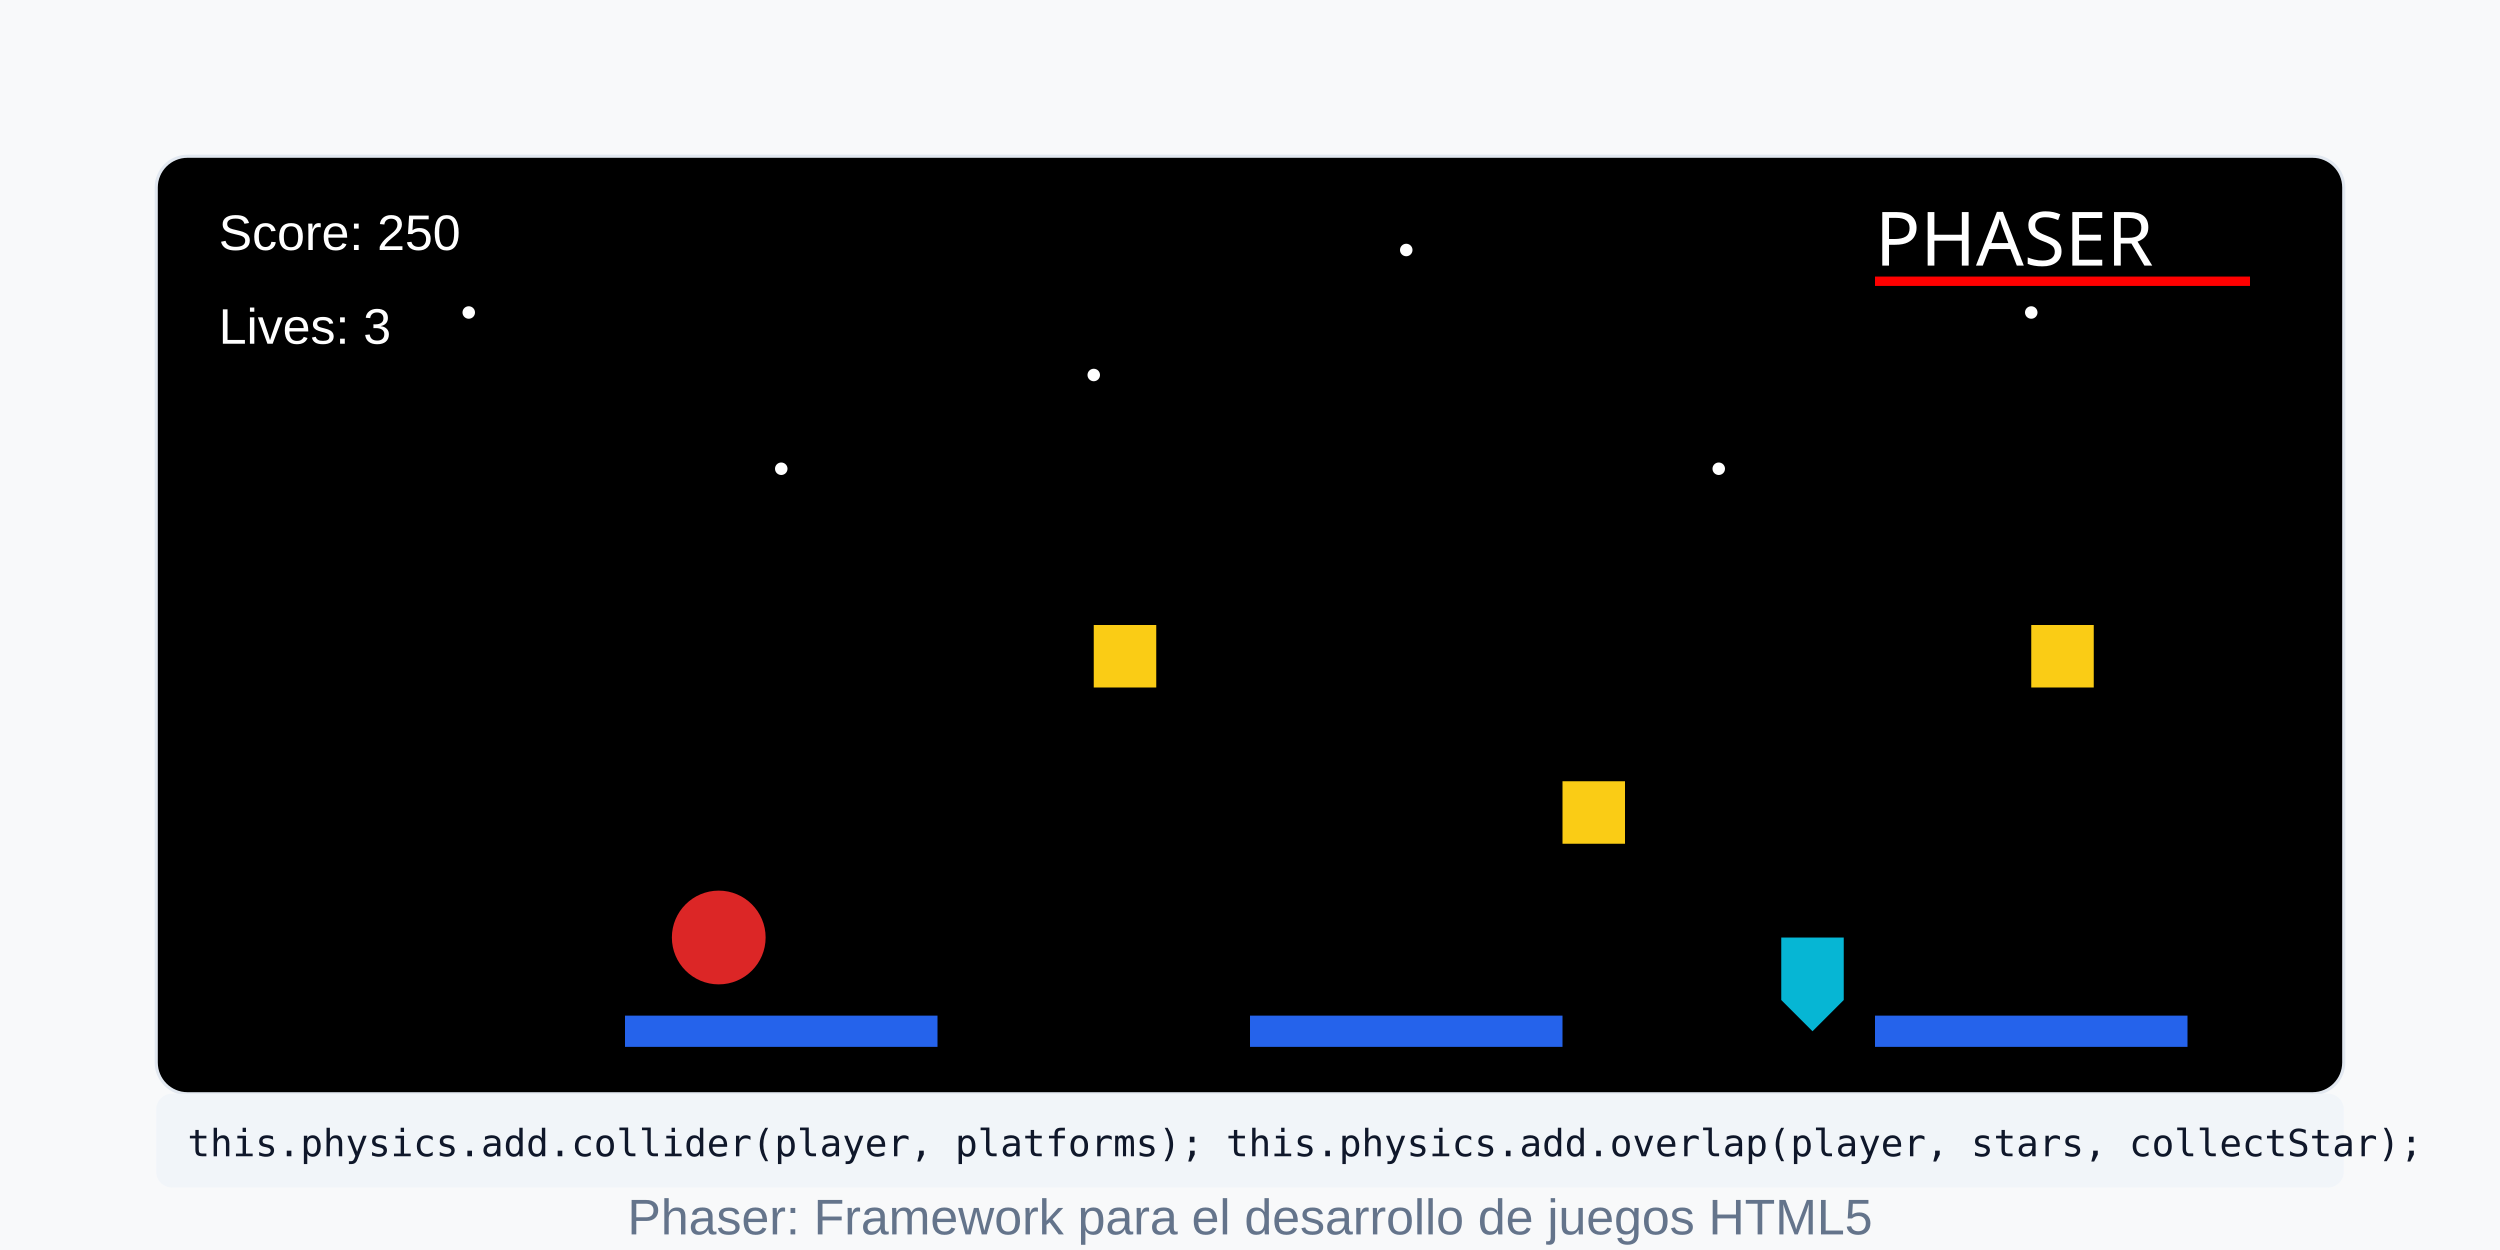
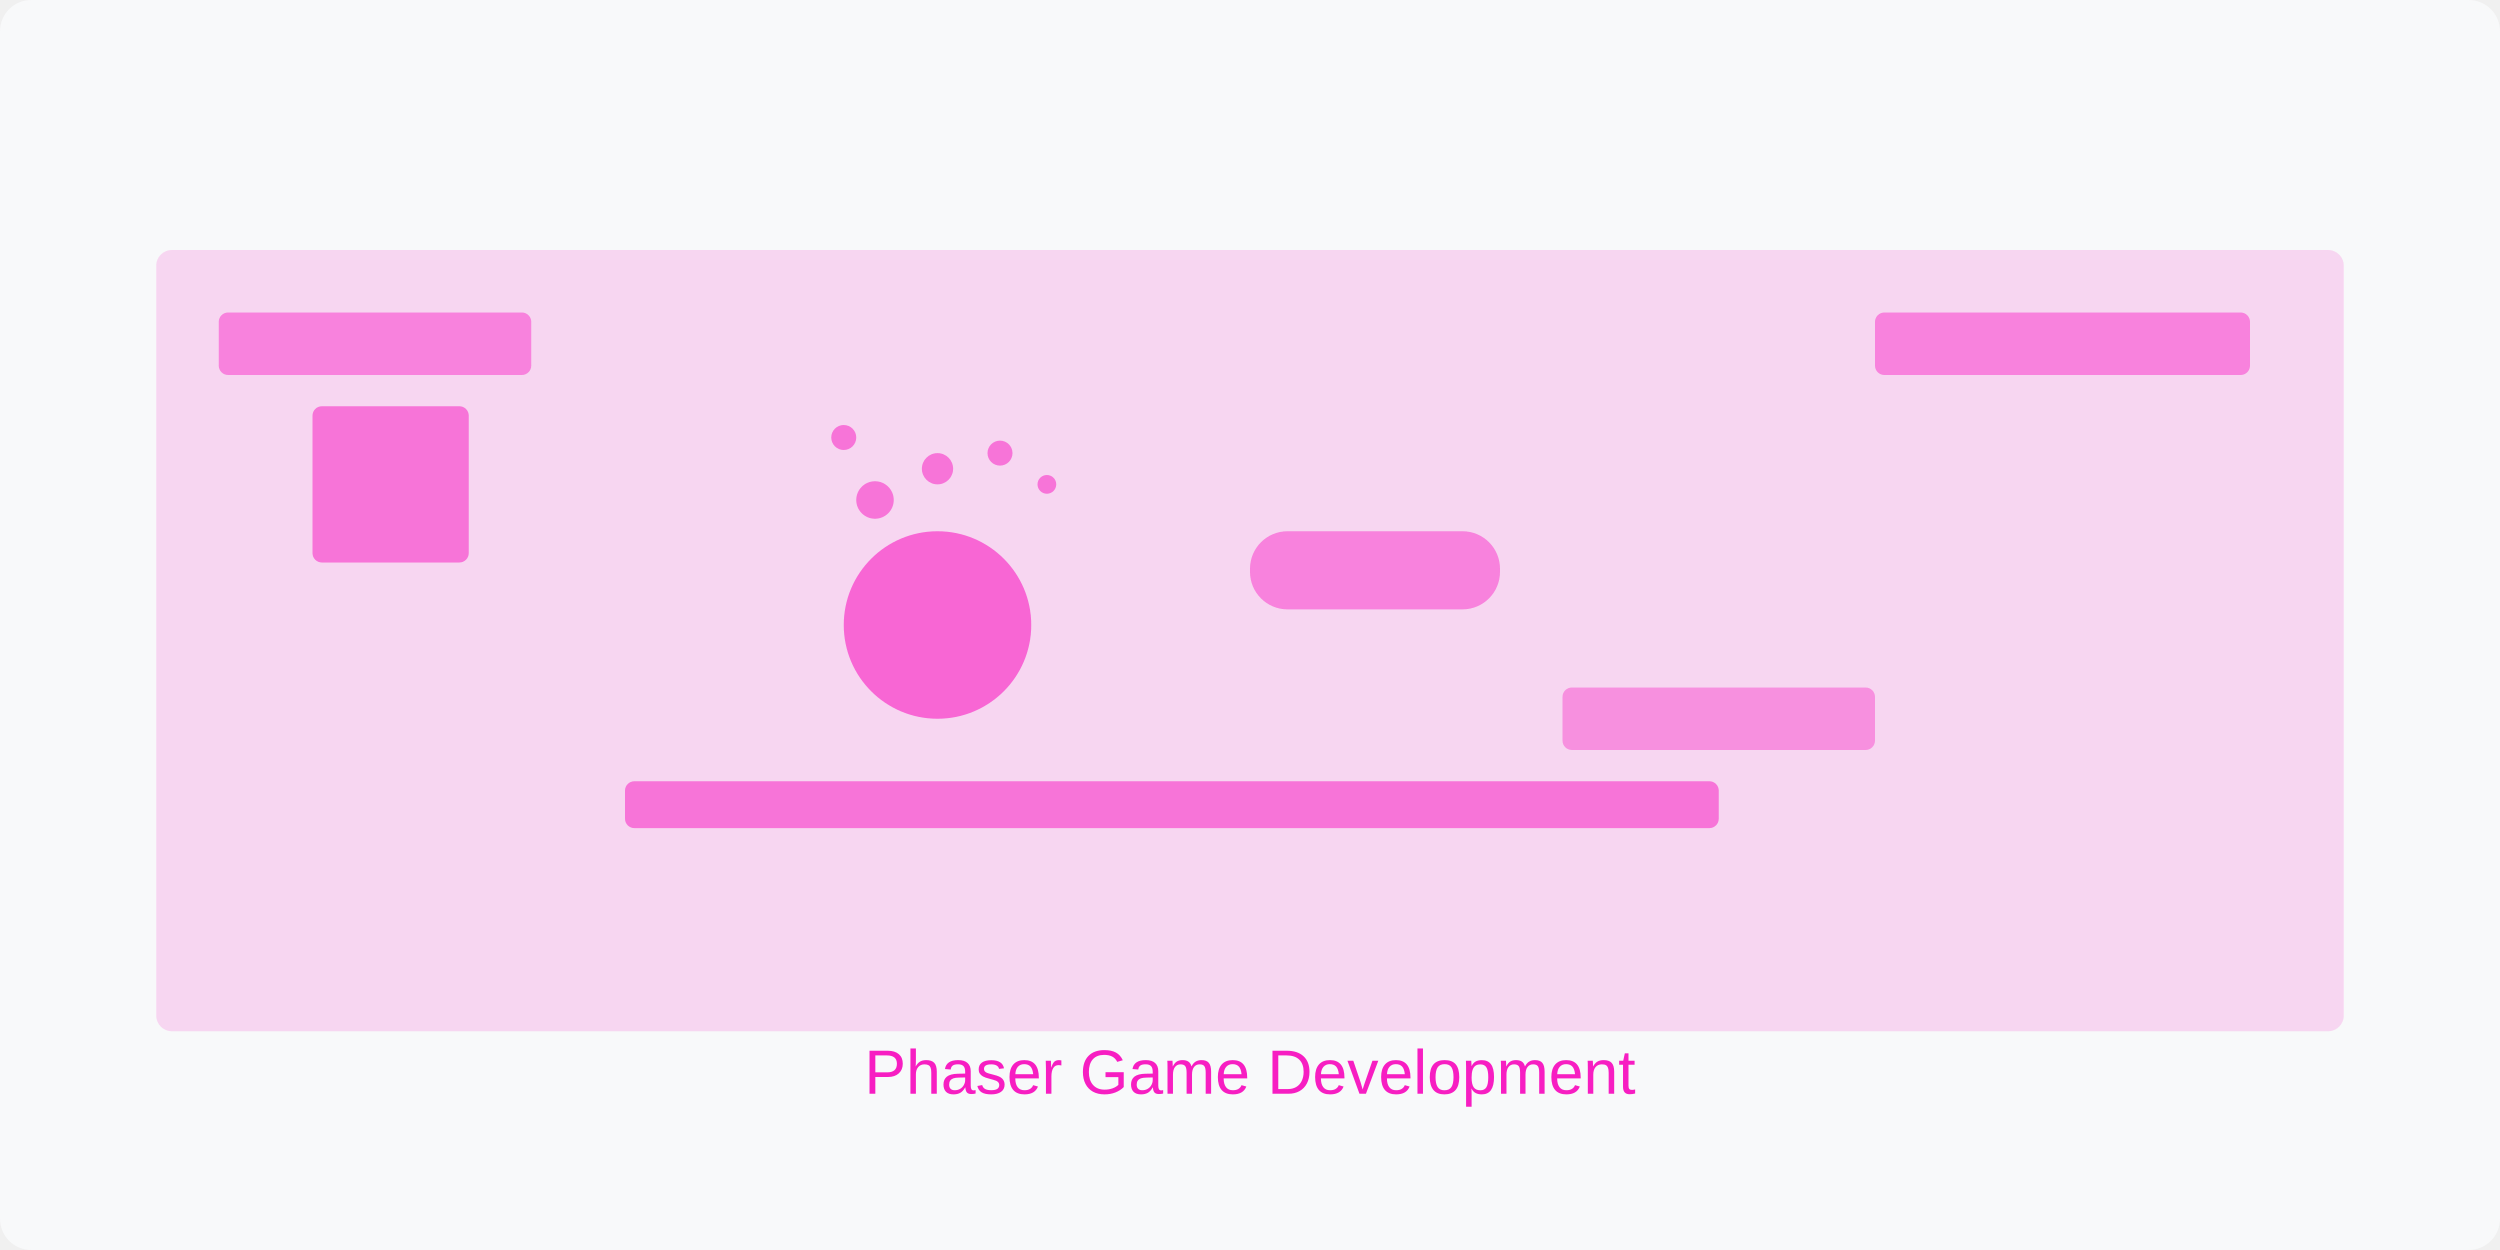
- <svg xmlns="http://www.w3.org/2000/svg" width="800" height="400">
-   <rect width="800" height="400" fill="#f8f9fa" />
-   <rect x="50" y="50" width="700" height="300" rx="10" fill="#000000" stroke="#e2e8f0" stroke-width="1" />
-   <rect x="400" y="325" width="100" height="10" fill="#2563eb" />
-   <rect x="200" y="325" width="100" height="10" fill="#2563eb" />
-   <rect x="600" y="325" width="100" height="10" fill="#2563eb" />
-   <circle cx="230" cy="300" r="15" fill="#dc2626" />
-   <rect x="350" y="200" width="20" height="20" fill="#facc15" />
-   <rect x="500" y="250" width="20" height="20" fill="#facc15" />
-   <rect x="650" y="200" width="20" height="20" fill="#facc15" />
-   <path d="M570,300 L590,300 L590,320 L580,330 L570,320 Z" fill="#06b6d4" />
-   <circle cx="150" cy="100" r="2" fill="#ffffff" />
-   <circle cx="250" cy="150" r="2" fill="#ffffff" />
-   <circle cx="350" cy="120" r="2" fill="#ffffff" />
-   <circle cx="450" cy="80" r="2" fill="#ffffff" />
-   <circle cx="550" cy="150" r="2" fill="#ffffff" />
-   <circle cx="650" cy="100" r="2" fill="#ffffff" />
-   <text x="70" y="80" font-family="Arial, sans-serif" font-size="16" fill="#ffffff">Score: 250</text>
-   <text x="70" y="110" font-family="Arial, sans-serif" font-size="16" fill="#ffffff">Lives: 3</text>
-   <g transform="translate(600, 70)">
-     <text x="0" y="15" font-family="Impact, sans-serif" font-size="24" fill="#ffffff">PHASER</text>
-     <path d="M0,20 L120,20" stroke="#ff0000" stroke-width="3" />
+ <svg xmlns="http://www.w3.org/2000/svg" width="800" height="400" viewBox="0 0 800 400">
+   <rect width="800" height="400" fill="#f8f9fa" rx="10" ry="10" />
+   <g fill="#f71ec2" opacity="0.8">
+     <rect x="50" y="80" width="700" height="250" rx="5" opacity="0.2" />
+     <rect x="100" y="130" width="50" height="50" rx="3" opacity="0.7" />
+     <circle cx="300" cy="200" r="30" opacity="0.8" />
+     <rect x="400" y="170" width="80" height="25" rx="12" opacity="0.6" />
+     <rect x="500" y="220" width="100" height="20" rx="3" opacity="0.5" />
+     <rect x="200" y="250" width="350" height="15" rx="3" opacity="0.7" />
+     <circle cx="300" cy="150" r="5" opacity="0.7" />
+     <circle cx="320" cy="145" r="4" opacity="0.7" />
+     <circle cx="335" cy="155" r="3" opacity="0.7" />
+     <circle cx="280" cy="160" r="6" opacity="0.7" />
+     <circle cx="270" cy="140" r="4" opacity="0.7" />
+     <rect x="70" y="100" width="100" height="20" rx="3" opacity="0.6" />
+     <rect x="600" y="100" width="120" height="20" rx="3" opacity="0.6" />
  </g>
-   <rect x="50" y="350" width="700" height="30" rx="5" fill="#f1f5f9" />
-   <text x="60" y="370" font-family="Consolas, monospace" font-size="12" fill="#0f172a">
-     this.physics.add.collider(player, platforms); this.physics.add.overlap(player, stars, collectStar);
-   </text>
-   <text x="400" y="395" font-family="Arial, sans-serif" font-size="16" text-anchor="middle" fill="#64748b">
-     Phaser: Framework para el desarrollo de juegos HTML5
+   <text x="400" y="350" font-family="Arial, sans-serif" font-size="20" text-anchor="middle" fill="#f71ec2">
+     Phaser Game Development
  </text>
</svg>
